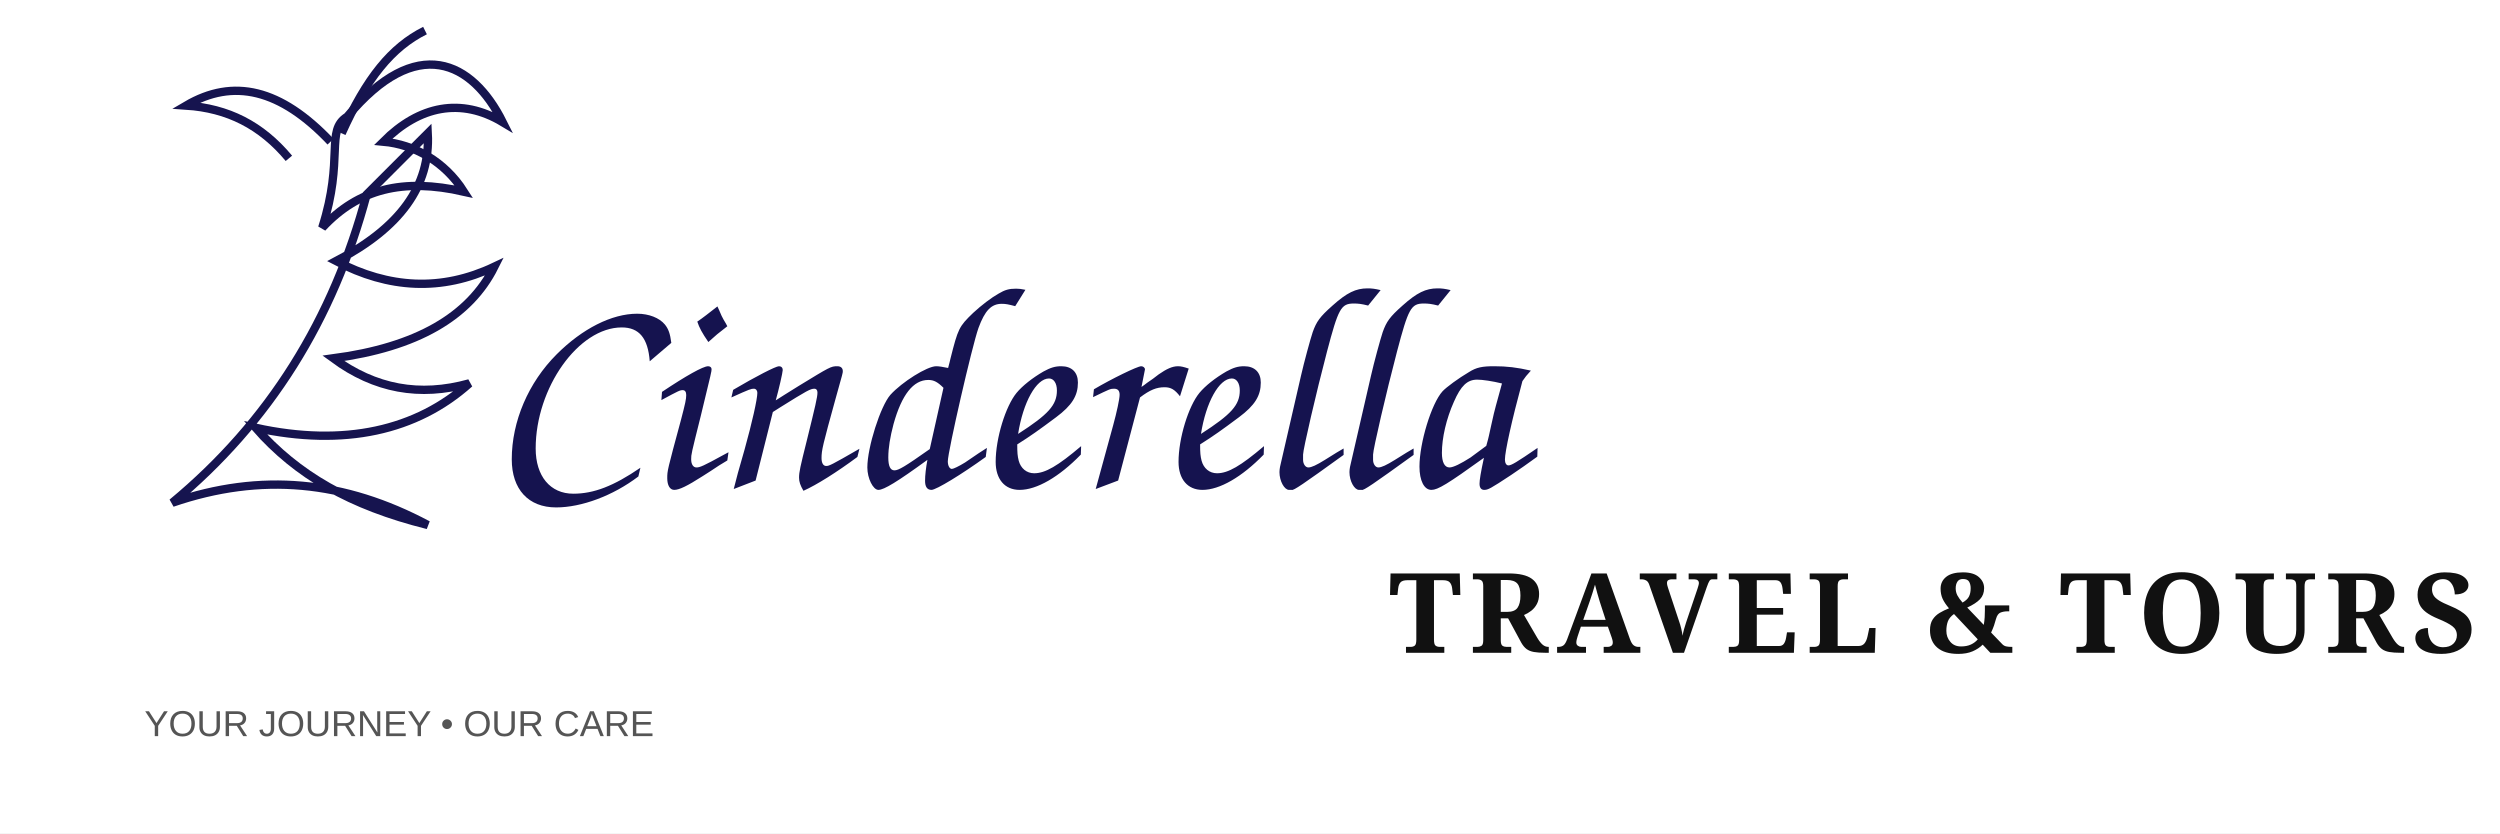
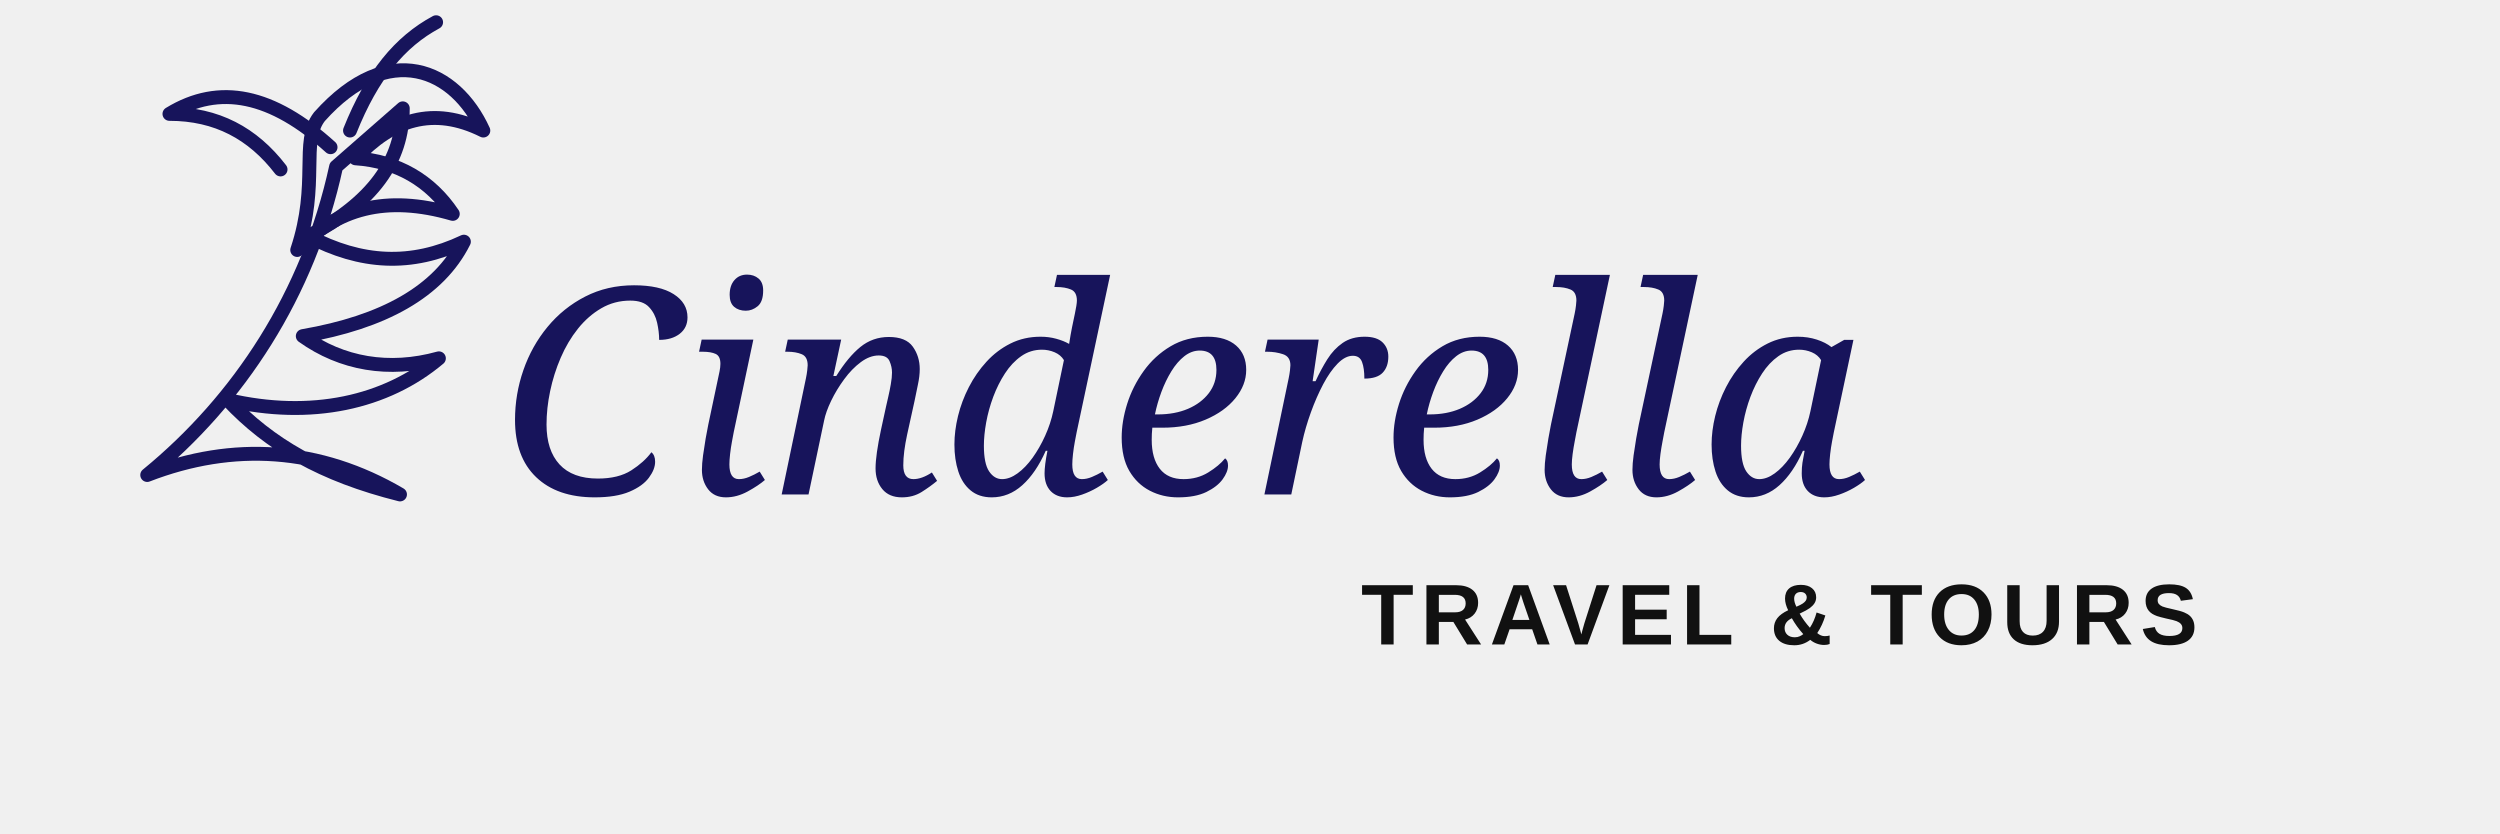
<svg xmlns="http://www.w3.org/2000/svg" viewBox="0 0 900 300">
-   <rect width="900" height="300" fill="white" />
-   <g fill="#16144f" stroke="#16144f">
-     <path d="M125 42c25-30 45-20 56 2-15-9-30-6-43 7 11 1 22 7 29 18-22-5-38-1-51 13 8-25 1-35 9-40z" fill="none" stroke-width="3" />
-     <path d="M132 70c-12 45-35 82-70 111 32-11 62-8 92 8-28-7-47-18-62-35 32 7 58 1 77-16-18 5-34 2-49-9 30-4 49-15 58-33-19 9-38 8-57-2 23-12 34-27 33-46z" fill="none" stroke-width="3" />
-     <path d="M119 51c-18-19-35-23-52-13 15 1 27 7 37 19" fill="none" stroke-width="3" />
-     <path d="M123 48c9-20 18-31 30-37" fill="none" stroke-width="3" />
+   <g fill="none" stroke="#17145b" stroke-width="5" stroke-linecap="round" stroke-linejoin="round">
+     <path d="M115 42c25-28 49-17 59 5-18-9-33-4-46 10 15 1 27 8 35 20-24-7-42-2-56 13 8-24 1-39 8-48z" />
+     <path d="M121 60c-10 46-35 84-68 111 31-12 62-10 91 7-28-7-47-18-62-34 30 7 57 1 76-15-18 5-35 2-49-8 29-5 49-16 58-34-19 9-37 8-56-2 23-12 34-27 34-46z" />
+     <path d="M119 53C98 34 79 30 61 41c17 0 30 7 40 20M126 47c8-20 18-32 31-39" />
  </g>
-   <text x="175" y="175" font-family="cursive" font-size="105" font-style="italic" fill="#15134f">Cinderella</text>
-   <text x="500" y="235" font-family="Georgia,serif" font-size="40" font-weight="700" letter-spacing="3" fill="#111">TRAVEL &amp; TOURS</text>
-   <text x="52" y="265" font-family="Arial,sans-serif" font-size="13" fill="#555">YOUR JOURNEY • OUR CARE</text>
+   <text x="180" y="178" font-family="Georgia,serif" font-size="104" font-style="italic" fill="#17145b">Cinderella</text>
+   <text x="490" y="232" font-family="Arial,sans-serif" font-size="31" font-weight="700" letter-spacing="2.5" fill="#111">TRAVEL &amp; TOURS</text>
</svg>
